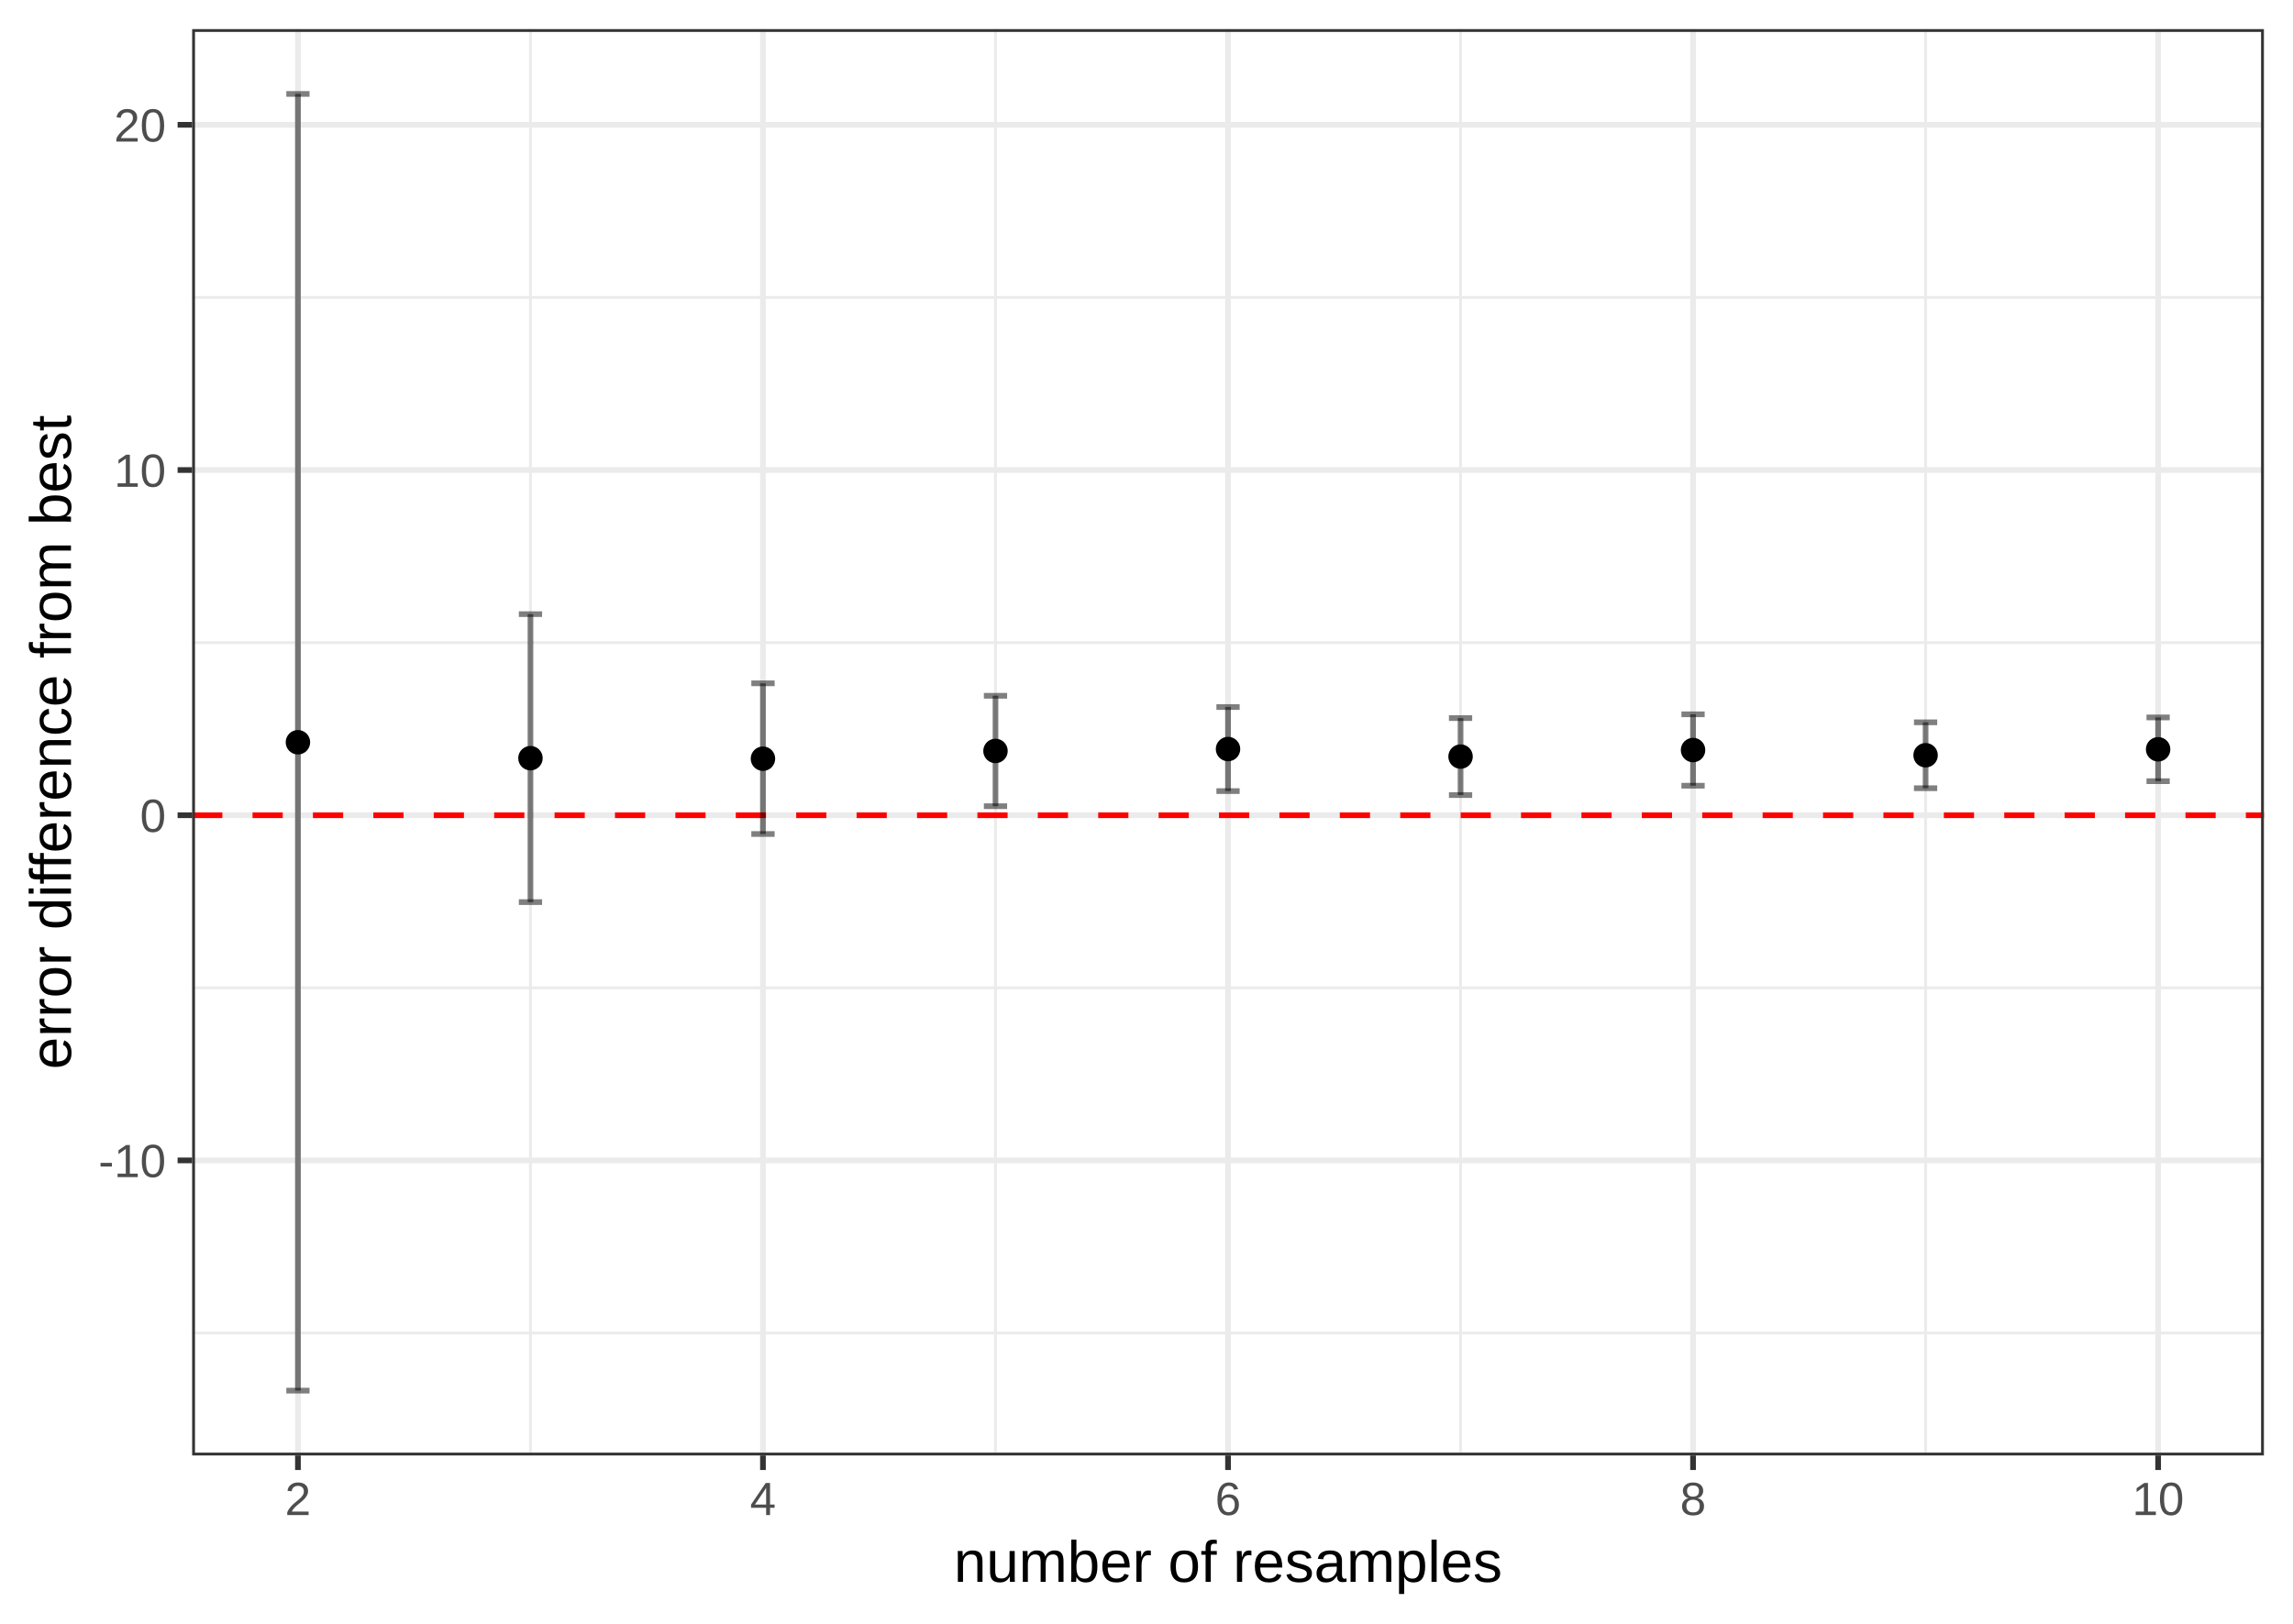
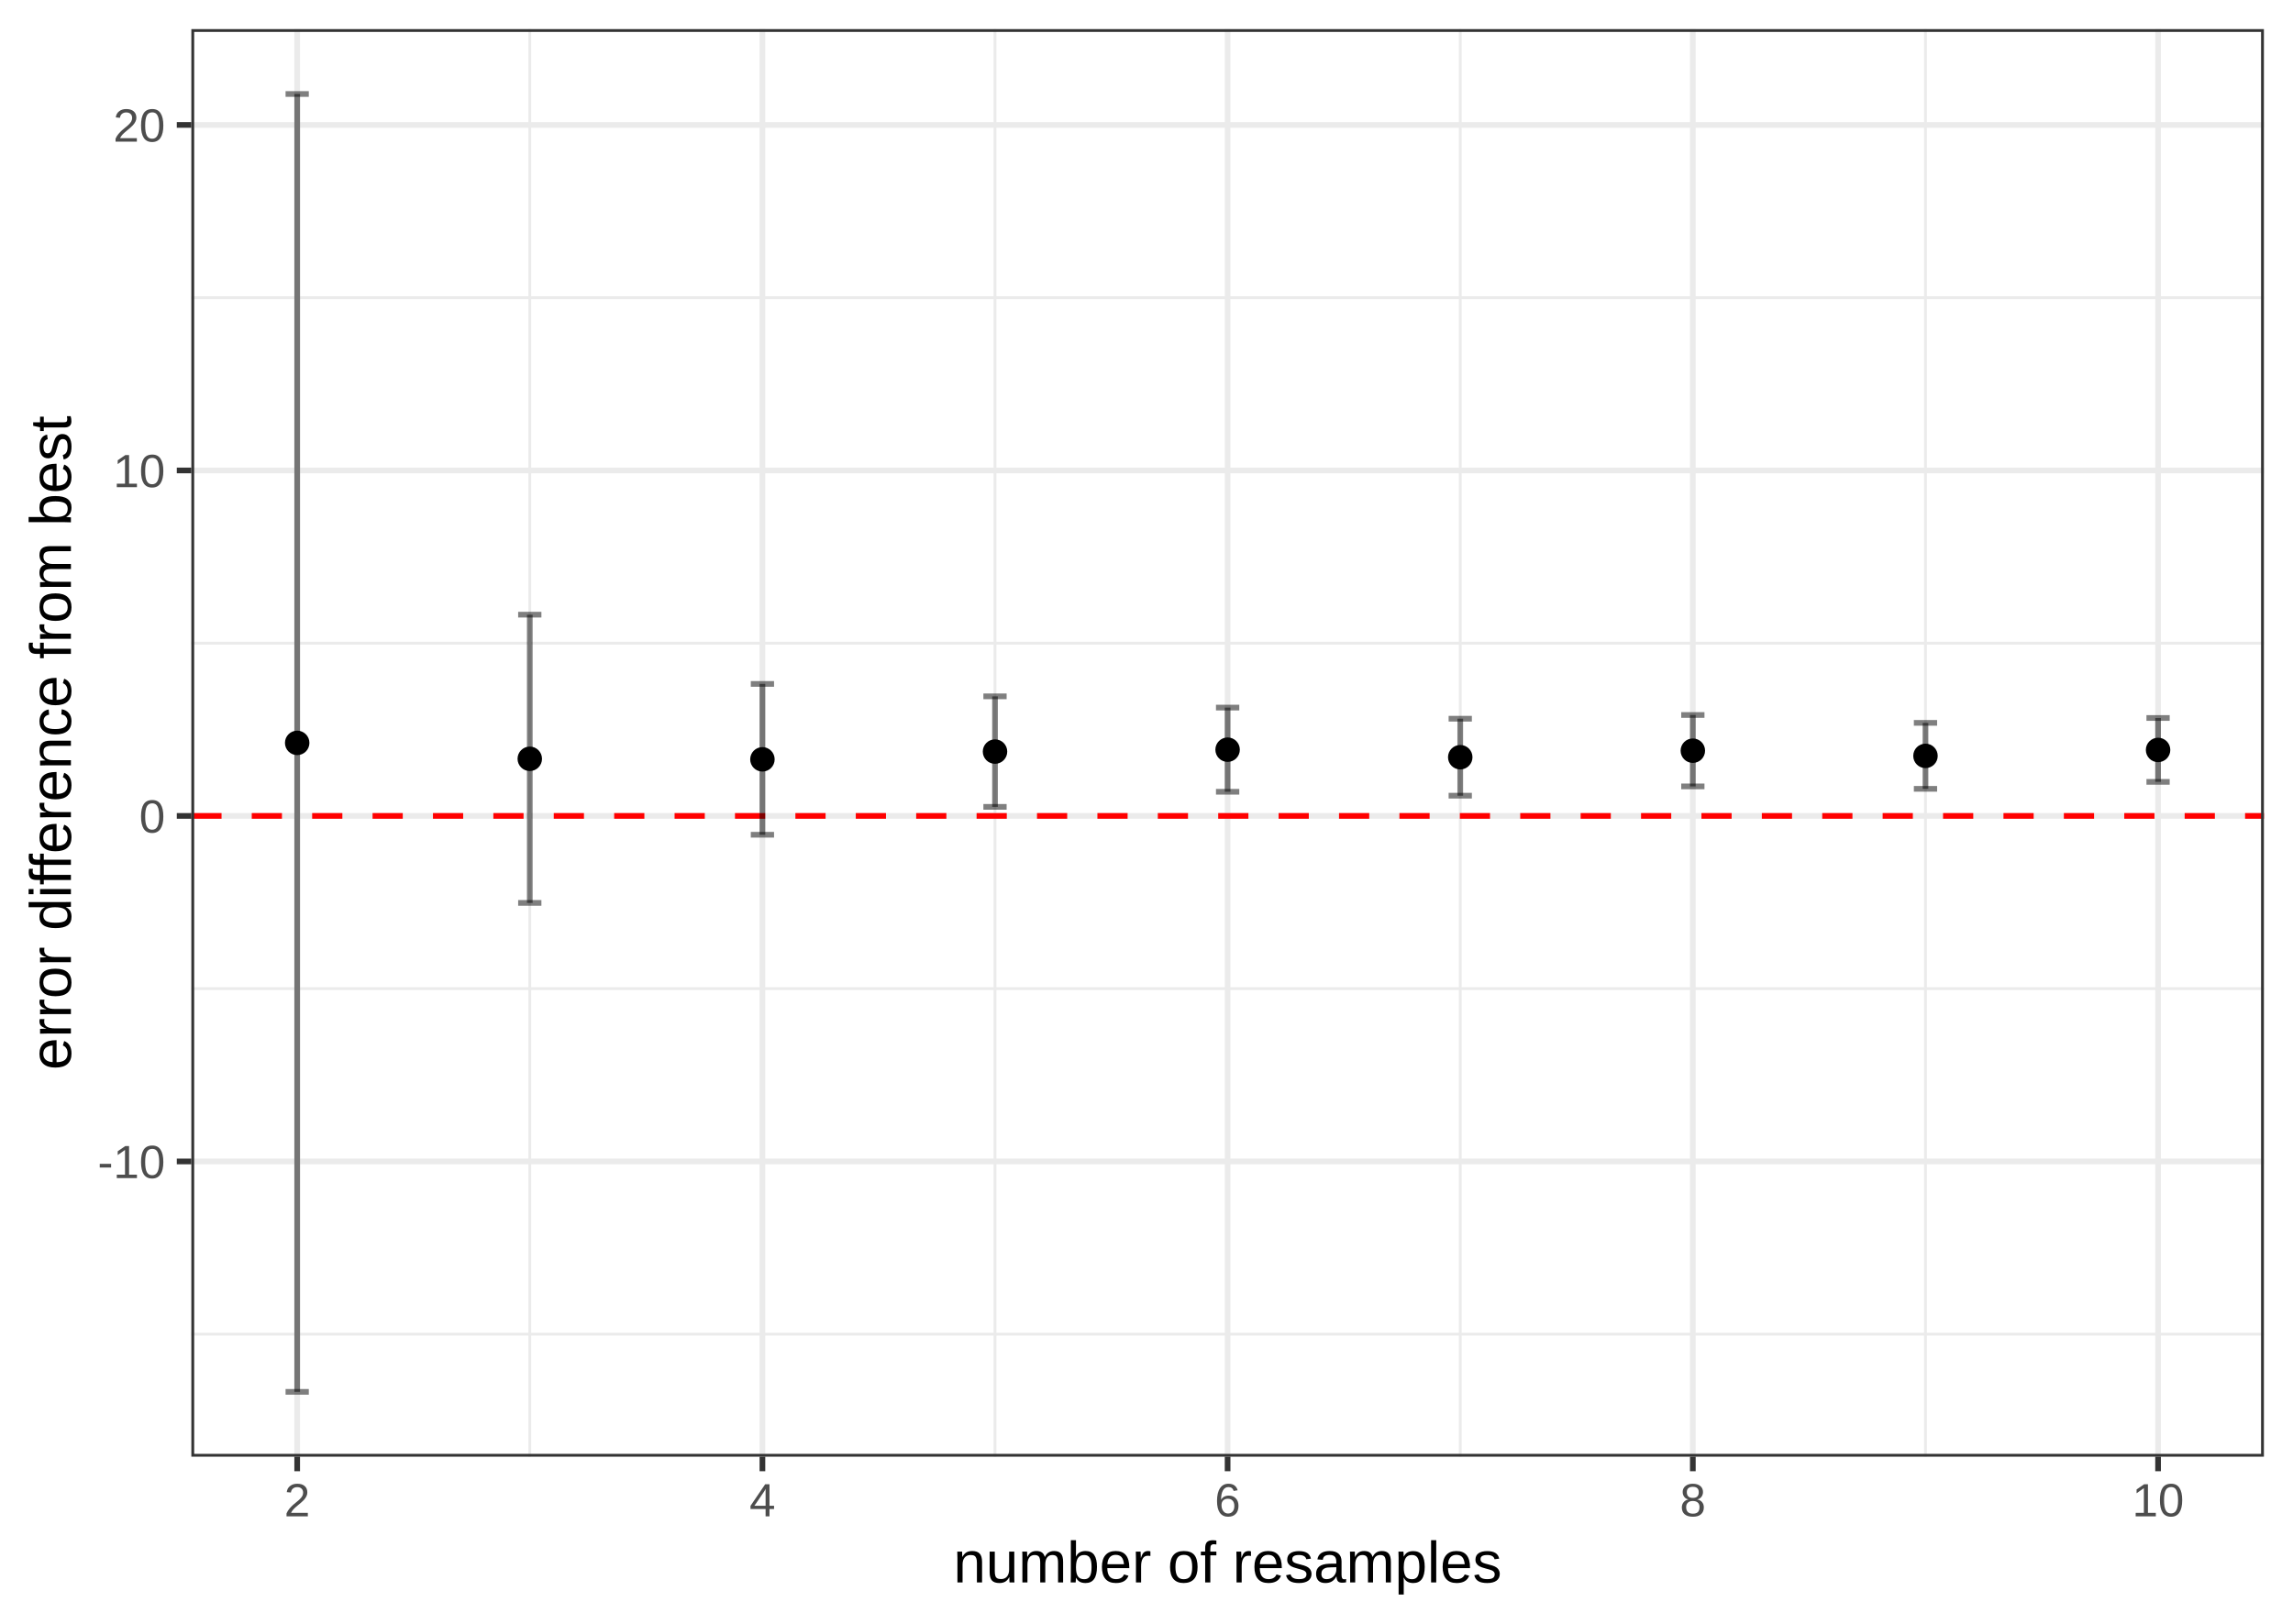
- <svg xmlns="http://www.w3.org/2000/svg" class="svglite" width="432.00pt" height="306.00pt" viewBox="0 0 432.00 306.00">
-   <defs>
-     <style type="text/css">
+ <svg xmlns="http://www.w3.org/2000/svg" width="432.00pt" height="306.00pt" viewBox="0 0 432.00 306.00">
+   <g class="svglite">
+     <defs>
+       <style type="text/css">
    .svglite line, .svglite polyline, .svglite polygon, .svglite path, .svglite rect, .svglite circle {
      fill: none;
      stroke: #000000;
      stroke-linecap: round;
      stroke-linejoin: round;
      stroke-miterlimit: 10.00;
    }
    .svglite text {
      white-space: pre;
    }
+     .svglite g.glyphgroup path {
+       fill: inherit;
+       stroke: none;
+     }
  </style>
-   </defs>
-   <rect width="100%" height="100%" style="stroke: none; fill: #FFFFFF;" />
-   <defs>
-     <clipPath id="cpMC4wMHw0MzIuMDB8MC4wMHwzMDYuMDA=">
-       <rect x="0.00" y="0.00" width="432.00" height="306.00" />
-     </clipPath>
-   </defs>
-   <g clip-path="url(#cpMC4wMHw0MzIuMDB8MC4wMHwzMDYuMDA=)">
-     <rect x="0" y="0.00" width="432.00" height="306.00" style="stroke-width: 1.07; stroke: #FFFFFF; fill: #FFFFFF;" />
-   </g>
-   <defs>
-     <clipPath id="cpMzYuMjB8NDI2LjUyfDUuNDh8Mjc0LjI3">
-       <rect x="36.20" y="5.48" width="390.32" height="268.79" />
-     </clipPath>
-   </defs>
-   <g clip-path="url(#cpMzYuMjB8NDI2LjUyfDUuNDh8Mjc0LjI3)">
-     <rect x="36.20" y="5.48" width="390.32" height="268.79" style="stroke-width: 1.07; stroke: none; fill: #FFFFFF;" />
-     <polyline points="36.20,251.19 426.52,251.19 " style="stroke-width: 0.53; stroke: #EBEBEB; stroke-linecap: butt;" />
-     <polyline points="36.20,186.14 426.52,186.14 " style="stroke-width: 0.53; stroke: #EBEBEB; stroke-linecap: butt;" />
-     <polyline points="36.20,121.10 426.52,121.10 " style="stroke-width: 0.53; stroke: #EBEBEB; stroke-linecap: butt;" />
-     <polyline points="36.20,56.05 426.52,56.05 " style="stroke-width: 0.53; stroke: #EBEBEB; stroke-linecap: butt;" />
-     <polyline points="99.94,274.27 99.94,5.48 " style="stroke-width: 0.53; stroke: #EBEBEB; stroke-linecap: butt;" />
-     <polyline points="187.55,274.27 187.55,5.48 " style="stroke-width: 0.53; stroke: #EBEBEB; stroke-linecap: butt;" />
-     <polyline points="275.17,274.27 275.17,5.48 " style="stroke-width: 0.53; stroke: #EBEBEB; stroke-linecap: butt;" />
-     <polyline points="362.78,274.27 362.78,5.48 " style="stroke-width: 0.53; stroke: #EBEBEB; stroke-linecap: butt;" />
-     <polyline points="36.20,218.67 426.52,218.67 " style="stroke-width: 1.07; stroke: #EBEBEB; stroke-linecap: butt;" />
-     <polyline points="36.20,153.62 426.52,153.62 " style="stroke-width: 1.07; stroke: #EBEBEB; stroke-linecap: butt;" />
-     <polyline points="36.20,88.57 426.52,88.57 " style="stroke-width: 1.07; stroke: #EBEBEB; stroke-linecap: butt;" />
-     <polyline points="36.20,23.52 426.52,23.52 " style="stroke-width: 1.07; stroke: #EBEBEB; stroke-linecap: butt;" />
-     <polyline points="56.13,274.27 56.13,5.48 " style="stroke-width: 1.07; stroke: #EBEBEB; stroke-linecap: butt;" />
-     <polyline points="143.74,274.27 143.74,5.48 " style="stroke-width: 1.07; stroke: #EBEBEB; stroke-linecap: butt;" />
-     <polyline points="231.36,274.27 231.36,5.48 " style="stroke-width: 1.07; stroke: #EBEBEB; stroke-linecap: butt;" />
-     <polyline points="318.97,274.27 318.97,5.48 " style="stroke-width: 1.07; stroke: #EBEBEB; stroke-linecap: butt;" />
-     <polyline points="406.59,274.27 406.59,5.48 " style="stroke-width: 1.07; stroke: #EBEBEB; stroke-linecap: butt;" />
-     <circle cx="56.13" cy="139.87" r="1.95" style="stroke-width: 0.71; fill: #000000;" />
-     <circle cx="99.94" cy="142.87" r="1.95" style="stroke-width: 0.71; fill: #000000;" />
-     <circle cx="143.74" cy="142.97" r="1.95" style="stroke-width: 0.71; fill: #000000;" />
-     <circle cx="187.55" cy="141.51" r="1.95" style="stroke-width: 0.71; fill: #000000;" />
-     <circle cx="231.36" cy="141.15" r="1.95" style="stroke-width: 0.71; fill: #000000;" />
-     <circle cx="275.17" cy="142.57" r="1.95" style="stroke-width: 0.71; fill: #000000;" />
-     <circle cx="318.97" cy="141.34" r="1.95" style="stroke-width: 0.71; fill: #000000;" />
-     <circle cx="362.78" cy="142.32" r="1.95" style="stroke-width: 0.71; fill: #000000;" />
-     <circle cx="406.59" cy="141.20" r="1.95" style="stroke-width: 0.71; fill: #000000;" />
-     <line x1="36.20" y1="153.62" x2="426.52" y2="153.62" style="stroke-width: 1.07; stroke: #FF0000; stroke-dasharray: 5.69,5.69; stroke-linecap: butt;" />
-     <polyline points="53.94,17.70 58.32,17.70 " style="stroke-width: 1.07; stroke: #000000; stroke-opacity: 0.50; stroke-linecap: butt;" />
-     <polyline points="56.13,17.70 56.13,262.05 " style="stroke-width: 1.07; stroke: #000000; stroke-opacity: 0.50; stroke-linecap: butt;" />
-     <polyline points="53.94,262.05 58.32,262.05 " style="stroke-width: 1.07; stroke: #000000; stroke-opacity: 0.50; stroke-linecap: butt;" />
-     <polyline points="97.75,115.73 102.13,115.73 " style="stroke-width: 1.07; stroke: #000000; stroke-opacity: 0.50; stroke-linecap: butt;" />
-     <polyline points="99.94,115.73 99.94,170.00 " style="stroke-width: 1.07; stroke: #000000; stroke-opacity: 0.50; stroke-linecap: butt;" />
-     <polyline points="97.75,170.00 102.13,170.00 " style="stroke-width: 1.07; stroke: #000000; stroke-opacity: 0.50; stroke-linecap: butt;" />
-     <polyline points="141.55,128.77 145.94,128.77 " style="stroke-width: 1.07; stroke: #000000; stroke-opacity: 0.50; stroke-linecap: butt;" />
-     <polyline points="143.74,128.77 143.74,157.16 " style="stroke-width: 1.07; stroke: #000000; stroke-opacity: 0.50; stroke-linecap: butt;" />
-     <polyline points="141.55,157.16 145.94,157.16 " style="stroke-width: 1.07; stroke: #000000; stroke-opacity: 0.50; stroke-linecap: butt;" />
-     <polyline points="185.36,131.11 189.74,131.11 " style="stroke-width: 1.07; stroke: #000000; stroke-opacity: 0.50; stroke-linecap: butt;" />
-     <polyline points="187.55,131.11 187.55,151.92 " style="stroke-width: 1.07; stroke: #000000; stroke-opacity: 0.50; stroke-linecap: butt;" />
-     <polyline points="185.36,151.92 189.74,151.92 " style="stroke-width: 1.07; stroke: #000000; stroke-opacity: 0.50; stroke-linecap: butt;" />
-     <polyline points="229.17,133.23 233.55,133.23 " style="stroke-width: 1.07; stroke: #000000; stroke-opacity: 0.50; stroke-linecap: butt;" />
-     <polyline points="231.36,133.23 231.36,149.07 " style="stroke-width: 1.07; stroke: #000000; stroke-opacity: 0.50; stroke-linecap: butt;" />
-     <polyline points="229.17,149.07 233.55,149.07 " style="stroke-width: 1.07; stroke: #000000; stroke-opacity: 0.50; stroke-linecap: butt;" />
-     <polyline points="272.98,135.32 277.36,135.32 " style="stroke-width: 1.07; stroke: #000000; stroke-opacity: 0.50; stroke-linecap: butt;" />
-     <polyline points="275.17,135.32 275.17,149.82 " style="stroke-width: 1.07; stroke: #000000; stroke-opacity: 0.50; stroke-linecap: butt;" />
-     <polyline points="272.98,149.82 277.36,149.82 " style="stroke-width: 1.07; stroke: #000000; stroke-opacity: 0.50; stroke-linecap: butt;" />
-     <polyline points="316.78,134.61 321.16,134.61 " style="stroke-width: 1.07; stroke: #000000; stroke-opacity: 0.50; stroke-linecap: butt;" />
-     <polyline points="318.97,134.61 318.97,148.06 " style="stroke-width: 1.07; stroke: #000000; stroke-opacity: 0.50; stroke-linecap: butt;" />
-     <polyline points="316.78,148.06 321.16,148.06 " style="stroke-width: 1.07; stroke: #000000; stroke-opacity: 0.50; stroke-linecap: butt;" />
-     <polyline points="360.59,136.11 364.97,136.11 " style="stroke-width: 1.07; stroke: #000000; stroke-opacity: 0.50; stroke-linecap: butt;" />
-     <polyline points="362.78,136.11 362.78,148.53 " style="stroke-width: 1.07; stroke: #000000; stroke-opacity: 0.50; stroke-linecap: butt;" />
-     <polyline points="360.59,148.53 364.97,148.53 " style="stroke-width: 1.07; stroke: #000000; stroke-opacity: 0.50; stroke-linecap: butt;" />
-     <polyline points="404.40,135.19 408.78,135.19 " style="stroke-width: 1.07; stroke: #000000; stroke-opacity: 0.50; stroke-linecap: butt;" />
-     <polyline points="406.59,135.19 406.59,147.21 " style="stroke-width: 1.07; stroke: #000000; stroke-opacity: 0.50; stroke-linecap: butt;" />
-     <polyline points="404.40,147.21 408.78,147.21 " style="stroke-width: 1.07; stroke: #000000; stroke-opacity: 0.50; stroke-linecap: butt;" />
-     <rect x="36.20" y="5.48" width="390.32" height="268.79" style="stroke-width: 1.07; stroke: #333333;" />
-   </g>
-   <g clip-path="url(#cpMC4wMHw0MzIuMDB8MC4wMHwzMDYuMDA=)">
-     <text x="31.27" y="221.82" text-anchor="end" style="font-size: 8.80px;fill: #4D4D4D; font-family: &quot;Arial&quot;;" textLength="12.72px" lengthAdjust="spacingAndGlyphs">-10</text>
-     <text x="31.27" y="156.77" text-anchor="end" style="font-size: 8.80px;fill: #4D4D4D; font-family: &quot;Arial&quot;;" textLength="4.90px" lengthAdjust="spacingAndGlyphs">0</text>
-     <text x="31.27" y="91.73" text-anchor="end" style="font-size: 8.80px;fill: #4D4D4D; font-family: &quot;Arial&quot;;" textLength="9.79px" lengthAdjust="spacingAndGlyphs">10</text>
-     <text x="31.27" y="26.68" text-anchor="end" style="font-size: 8.80px;fill: #4D4D4D; font-family: &quot;Arial&quot;;" textLength="9.79px" lengthAdjust="spacingAndGlyphs">20</text>
-     <polyline points="33.46,218.67 36.20,218.67 " style="stroke-width: 1.07; stroke: #333333; stroke-linecap: butt;" />
-     <polyline points="33.46,153.62 36.20,153.62 " style="stroke-width: 1.07; stroke: #333333; stroke-linecap: butt;" />
-     <polyline points="33.46,88.57 36.20,88.57 " style="stroke-width: 1.07; stroke: #333333; stroke-linecap: butt;" />
-     <polyline points="33.46,23.52 36.20,23.52 " style="stroke-width: 1.07; stroke: #333333; stroke-linecap: butt;" />
-     <polyline points="56.13,277.01 56.13,274.27 " style="stroke-width: 1.07; stroke: #333333; stroke-linecap: butt;" />
-     <polyline points="143.74,277.01 143.74,274.27 " style="stroke-width: 1.07; stroke: #333333; stroke-linecap: butt;" />
-     <polyline points="231.36,277.01 231.36,274.27 " style="stroke-width: 1.07; stroke: #333333; stroke-linecap: butt;" />
-     <polyline points="318.97,277.01 318.97,274.27 " style="stroke-width: 1.07; stroke: #333333; stroke-linecap: butt;" />
-     <polyline points="406.59,277.01 406.59,274.27 " style="stroke-width: 1.07; stroke: #333333; stroke-linecap: butt;" />
-     <text x="56.13" y="285.50" text-anchor="middle" style="font-size: 8.80px;fill: #4D4D4D; font-family: &quot;Arial&quot;;" textLength="4.90px" lengthAdjust="spacingAndGlyphs">2</text>
-     <text x="143.74" y="285.50" text-anchor="middle" style="font-size: 8.80px;fill: #4D4D4D; font-family: &quot;Arial&quot;;" textLength="4.90px" lengthAdjust="spacingAndGlyphs">4</text>
-     <text x="231.36" y="285.50" text-anchor="middle" style="font-size: 8.80px;fill: #4D4D4D; font-family: &quot;Arial&quot;;" textLength="4.90px" lengthAdjust="spacingAndGlyphs">6</text>
-     <text x="318.97" y="285.50" text-anchor="middle" style="font-size: 8.80px;fill: #4D4D4D; font-family: &quot;Arial&quot;;" textLength="4.90px" lengthAdjust="spacingAndGlyphs">8</text>
-     <text x="406.59" y="285.50" text-anchor="middle" style="font-size: 8.80px;fill: #4D4D4D; font-family: &quot;Arial&quot;;" textLength="9.79px" lengthAdjust="spacingAndGlyphs">10</text>
-     <text x="231.36" y="298.09" text-anchor="middle" style="font-size: 11.00px; font-family: &quot;Arial&quot;;" textLength="103.34px" lengthAdjust="spacingAndGlyphs">number of resamples</text>
-     <text transform="translate(13.37,139.87) rotate(-90)" text-anchor="middle" style="font-size: 11.00px; font-family: &quot;Arial&quot;;" textLength="123.50px" lengthAdjust="spacingAndGlyphs">error difference from best</text>
+     </defs>
+     <rect width="100%" height="100%" style="stroke: none; fill: #FFFFFF;" />
+     <defs>
+       <clipPath id="cpMC4wMHw0MzIuMDB8MC4wMHwzMDYuMDA=">
+         <rect x="0.00" y="0.00" width="432.00" height="306.00" />
+       </clipPath>
+     </defs>
+     <g clip-path="url(#cpMC4wMHw0MzIuMDB8MC4wMHwzMDYuMDA=)">
+       <rect x="0" y="0.00" width="432.00" height="306.00" style="stroke-width: 1.07; stroke: #FFFFFF; fill: #FFFFFF;" />
+     </g>
+     <defs>
+       <clipPath id="cpMzYuMDV8NDI2LjUyfDUuNDh8Mjc0LjUw">
+         <rect x="36.05" y="5.48" width="390.47" height="269.02" />
+       </clipPath>
+     </defs>
+     <g clip-path="url(#cpMzYuMDV8NDI2LjUyfDUuNDh8Mjc0LjUw)">
+       <rect x="36.05" y="5.48" width="390.47" height="269.02" style="stroke-width: 1.07; stroke: none; fill: #FFFFFF;" />
+       <polyline points="36.05,251.41 426.52,251.41 " style="stroke-width: 0.53; stroke: #EBEBEB; stroke-linecap: butt;" />
+       <polyline points="36.05,186.30 426.52,186.30 " style="stroke-width: 0.53; stroke: #EBEBEB; stroke-linecap: butt;" />
+       <polyline points="36.05,121.20 426.52,121.20 " style="stroke-width: 0.53; stroke: #EBEBEB; stroke-linecap: butt;" />
+       <polyline points="36.05,56.09 426.52,56.09 " style="stroke-width: 0.53; stroke: #EBEBEB; stroke-linecap: butt;" />
+       <polyline points="99.81,274.50 99.81,5.48 " style="stroke-width: 0.53; stroke: #EBEBEB; stroke-linecap: butt;" />
+       <polyline points="187.46,274.50 187.46,5.48 " style="stroke-width: 0.53; stroke: #EBEBEB; stroke-linecap: butt;" />
+       <polyline points="275.11,274.50 275.11,5.48 " style="stroke-width: 0.53; stroke: #EBEBEB; stroke-linecap: butt;" />
+       <polyline points="362.76,274.50 362.76,5.48 " style="stroke-width: 0.53; stroke: #EBEBEB; stroke-linecap: butt;" />
+       <polyline points="36.05,218.86 426.52,218.86 " style="stroke-width: 1.07; stroke: #EBEBEB; stroke-linecap: butt;" />
+       <polyline points="36.05,153.75 426.52,153.75 " style="stroke-width: 1.07; stroke: #EBEBEB; stroke-linecap: butt;" />
+       <polyline points="36.05,88.65 426.52,88.65 " style="stroke-width: 1.07; stroke: #EBEBEB; stroke-linecap: butt;" />
+       <polyline points="36.05,23.54 426.52,23.54 " style="stroke-width: 1.07; stroke: #EBEBEB; stroke-linecap: butt;" />
+       <polyline points="55.99,274.50 55.99,5.48 " style="stroke-width: 1.07; stroke: #EBEBEB; stroke-linecap: butt;" />
+       <polyline points="143.64,274.50 143.64,5.48 " style="stroke-width: 1.07; stroke: #EBEBEB; stroke-linecap: butt;" />
+       <polyline points="231.28,274.50 231.28,5.48 " style="stroke-width: 1.07; stroke: #EBEBEB; stroke-linecap: butt;" />
+       <polyline points="318.93,274.50 318.93,5.48 " style="stroke-width: 1.07; stroke: #EBEBEB; stroke-linecap: butt;" />
+       <polyline points="406.58,274.50 406.58,5.48 " style="stroke-width: 1.07; stroke: #EBEBEB; stroke-linecap: butt;" />
+       <circle cx="55.99" cy="139.99" r="1.95" style="stroke-width: 0.71; fill: #000000;" />
+       <circle cx="99.81" cy="142.99" r="1.95" style="stroke-width: 0.71; fill: #000000;" />
+       <circle cx="143.64" cy="143.09" r="1.95" style="stroke-width: 0.71; fill: #000000;" />
+       <circle cx="187.46" cy="141.63" r="1.95" style="stroke-width: 0.71; fill: #000000;" />
+       <circle cx="231.28" cy="141.27" r="1.95" style="stroke-width: 0.71; fill: #000000;" />
+       <circle cx="275.11" cy="142.69" r="1.95" style="stroke-width: 0.71; fill: #000000;" />
+       <circle cx="318.93" cy="141.46" r="1.95" style="stroke-width: 0.71; fill: #000000;" />
+       <circle cx="362.76" cy="142.44" r="1.95" style="stroke-width: 0.71; fill: #000000;" />
+       <circle cx="406.58" cy="141.32" r="1.95" style="stroke-width: 0.71; fill: #000000;" />
+       <line x1="36.05" y1="153.75" x2="426.52" y2="153.75" style="stroke-width: 1.07; stroke: #FF0000; stroke-dasharray: 5.69,5.69; stroke-linecap: butt;" />
+       <polyline points="53.80,17.71 58.18,17.71 " style="stroke-width: 1.07; stroke: #000000; stroke-opacity: 0.50; stroke-linecap: butt;" />
+       <polyline points="55.99,17.71 55.99,262.28 " style="stroke-width: 1.07; stroke: #000000; stroke-opacity: 0.50; stroke-linecap: butt;" />
+       <polyline points="53.80,262.28 58.18,262.28 " style="stroke-width: 1.07; stroke: #000000; stroke-opacity: 0.50; stroke-linecap: butt;" />
+       <polyline points="97.62,115.83 102.00,115.83 " style="stroke-width: 1.07; stroke: #000000; stroke-opacity: 0.50; stroke-linecap: butt;" />
+       <polyline points="99.81,115.83 99.81,170.15 " style="stroke-width: 1.07; stroke: #000000; stroke-opacity: 0.50; stroke-linecap: butt;" />
+       <polyline points="97.62,170.15 102.00,170.15 " style="stroke-width: 1.07; stroke: #000000; stroke-opacity: 0.50; stroke-linecap: butt;" />
+       <polyline points="141.45,128.88 145.83,128.88 " style="stroke-width: 1.07; stroke: #000000; stroke-opacity: 0.50; stroke-linecap: butt;" />
+       <polyline points="143.64,128.88 143.64,157.30 " style="stroke-width: 1.07; stroke: #000000; stroke-opacity: 0.50; stroke-linecap: butt;" />
+       <polyline points="141.45,157.30 145.83,157.30 " style="stroke-width: 1.07; stroke: #000000; stroke-opacity: 0.50; stroke-linecap: butt;" />
+       <polyline points="185.27,131.22 189.65,131.22 " style="stroke-width: 1.07; stroke: #000000; stroke-opacity: 0.50; stroke-linecap: butt;" />
+       <polyline points="187.46,131.22 187.46,152.05 " style="stroke-width: 1.07; stroke: #000000; stroke-opacity: 0.50; stroke-linecap: butt;" />
+       <polyline points="185.27,152.05 189.65,152.05 " style="stroke-width: 1.07; stroke: #000000; stroke-opacity: 0.50; stroke-linecap: butt;" />
+       <polyline points="229.09,133.34 233.48,133.34 " style="stroke-width: 1.07; stroke: #000000; stroke-opacity: 0.50; stroke-linecap: butt;" />
+       <polyline points="231.28,133.34 231.28,149.20 " style="stroke-width: 1.07; stroke: #000000; stroke-opacity: 0.50; stroke-linecap: butt;" />
+       <polyline points="229.09,149.20 233.48,149.20 " style="stroke-width: 1.07; stroke: #000000; stroke-opacity: 0.50; stroke-linecap: butt;" />
+       <polyline points="272.92,135.43 277.30,135.43 " style="stroke-width: 1.07; stroke: #000000; stroke-opacity: 0.50; stroke-linecap: butt;" />
+       <polyline points="275.11,135.43 275.11,149.94 " style="stroke-width: 1.07; stroke: #000000; stroke-opacity: 0.50; stroke-linecap: butt;" />
+       <polyline points="272.92,149.94 277.30,149.94 " style="stroke-width: 1.07; stroke: #000000; stroke-opacity: 0.50; stroke-linecap: butt;" />
+       <polyline points="316.74,134.73 321.12,134.73 " style="stroke-width: 1.07; stroke: #000000; stroke-opacity: 0.50; stroke-linecap: butt;" />
+       <polyline points="318.93,134.73 318.93,148.19 " style="stroke-width: 1.07; stroke: #000000; stroke-opacity: 0.50; stroke-linecap: butt;" />
+       <polyline points="316.74,148.19 321.12,148.19 " style="stroke-width: 1.07; stroke: #000000; stroke-opacity: 0.50; stroke-linecap: butt;" />
+       <polyline points="360.57,136.22 364.95,136.22 " style="stroke-width: 1.07; stroke: #000000; stroke-opacity: 0.50; stroke-linecap: butt;" />
+       <polyline points="362.76,136.22 362.76,148.65 " style="stroke-width: 1.07; stroke: #000000; stroke-opacity: 0.50; stroke-linecap: butt;" />
+       <polyline points="360.57,148.65 364.95,148.65 " style="stroke-width: 1.07; stroke: #000000; stroke-opacity: 0.50; stroke-linecap: butt;" />
+       <polyline points="404.39,135.30 408.77,135.30 " style="stroke-width: 1.07; stroke: #000000; stroke-opacity: 0.50; stroke-linecap: butt;" />
+       <polyline points="406.58,135.30 406.58,147.33 " style="stroke-width: 1.07; stroke: #000000; stroke-opacity: 0.50; stroke-linecap: butt;" />
+       <polyline points="404.39,147.33 408.77,147.33 " style="stroke-width: 1.07; stroke: #000000; stroke-opacity: 0.50; stroke-linecap: butt;" />
+       <rect x="36.05" y="5.48" width="390.47" height="269.02" style="stroke-width: 1.07; stroke: #333333;" />
+     </g>
+     <g clip-path="url(#cpMC4wMHw0MzIuMDB8MC4wMHwzMDYuMDA=)">
+       <text x="31.12" y="222.01" text-anchor="end" style="font-size: 8.80px;fill: #4D4D4D; font-family: &quot;Arial&quot;;" textLength="12.70px" lengthAdjust="spacingAndGlyphs">-10</text>
+       <text x="31.12" y="156.90" text-anchor="end" style="font-size: 8.80px;fill: #4D4D4D; font-family: &quot;Arial&quot;;" textLength="4.89px" lengthAdjust="spacingAndGlyphs">0</text>
+       <text x="31.12" y="91.80" text-anchor="end" style="font-size: 8.80px;fill: #4D4D4D; font-family: &quot;Arial&quot;;" textLength="9.78px" lengthAdjust="spacingAndGlyphs">10</text>
+       <text x="31.12" y="26.69" text-anchor="end" style="font-size: 8.80px;fill: #4D4D4D; font-family: &quot;Arial&quot;;" textLength="9.78px" lengthAdjust="spacingAndGlyphs">20</text>
+       <polyline points="33.31,218.86 36.05,218.86 " style="stroke-width: 1.07; stroke: #333333; stroke-linecap: butt;" />
+       <polyline points="33.31,153.75 36.05,153.75 " style="stroke-width: 1.07; stroke: #333333; stroke-linecap: butt;" />
+       <polyline points="33.31,88.65 36.05,88.65 " style="stroke-width: 1.07; stroke: #333333; stroke-linecap: butt;" />
+       <polyline points="33.31,23.54 36.05,23.54 " style="stroke-width: 1.07; stroke: #333333; stroke-linecap: butt;" />
+       <polyline points="55.99,277.24 55.99,274.50 " style="stroke-width: 1.07; stroke: #333333; stroke-linecap: butt;" />
+       <polyline points="143.64,277.24 143.64,274.50 " style="stroke-width: 1.07; stroke: #333333; stroke-linecap: butt;" />
+       <polyline points="231.28,277.24 231.28,274.50 " style="stroke-width: 1.07; stroke: #333333; stroke-linecap: butt;" />
+       <polyline points="318.93,277.24 318.93,274.50 " style="stroke-width: 1.07; stroke: #333333; stroke-linecap: butt;" />
+       <polyline points="406.58,277.24 406.58,274.50 " style="stroke-width: 1.07; stroke: #333333; stroke-linecap: butt;" />
+       <text x="55.99" y="285.74" text-anchor="middle" style="font-size: 8.80px;fill: #4D4D4D; font-family: &quot;Arial&quot;;" textLength="4.89px" lengthAdjust="spacingAndGlyphs">2</text>
+       <text x="143.64" y="285.74" text-anchor="middle" style="font-size: 8.80px;fill: #4D4D4D; font-family: &quot;Arial&quot;;" textLength="4.89px" lengthAdjust="spacingAndGlyphs">4</text>
+       <text x="231.28" y="285.74" text-anchor="middle" style="font-size: 8.80px;fill: #4D4D4D; font-family: &quot;Arial&quot;;" textLength="4.89px" lengthAdjust="spacingAndGlyphs">6</text>
+       <text x="318.93" y="285.74" text-anchor="middle" style="font-size: 8.80px;fill: #4D4D4D; font-family: &quot;Arial&quot;;" textLength="4.89px" lengthAdjust="spacingAndGlyphs">8</text>
+       <text x="406.58" y="285.74" text-anchor="middle" style="font-size: 8.80px;fill: #4D4D4D; font-family: &quot;Arial&quot;;" textLength="9.78px" lengthAdjust="spacingAndGlyphs">10</text>
+       <text x="231.28" y="298.20" text-anchor="middle" style="font-size: 11.00px; font-family: &quot;Arial&quot;;" textLength="103.38px" lengthAdjust="spacingAndGlyphs">number of resamples</text>
+       <text transform="translate(13.36,139.99) rotate(-90)" text-anchor="middle" style="font-size: 11.00px; font-family: &quot;Arial&quot;;" textLength="123.36px" lengthAdjust="spacingAndGlyphs">error difference from best</text>
+     </g>
  </g>
</svg>
